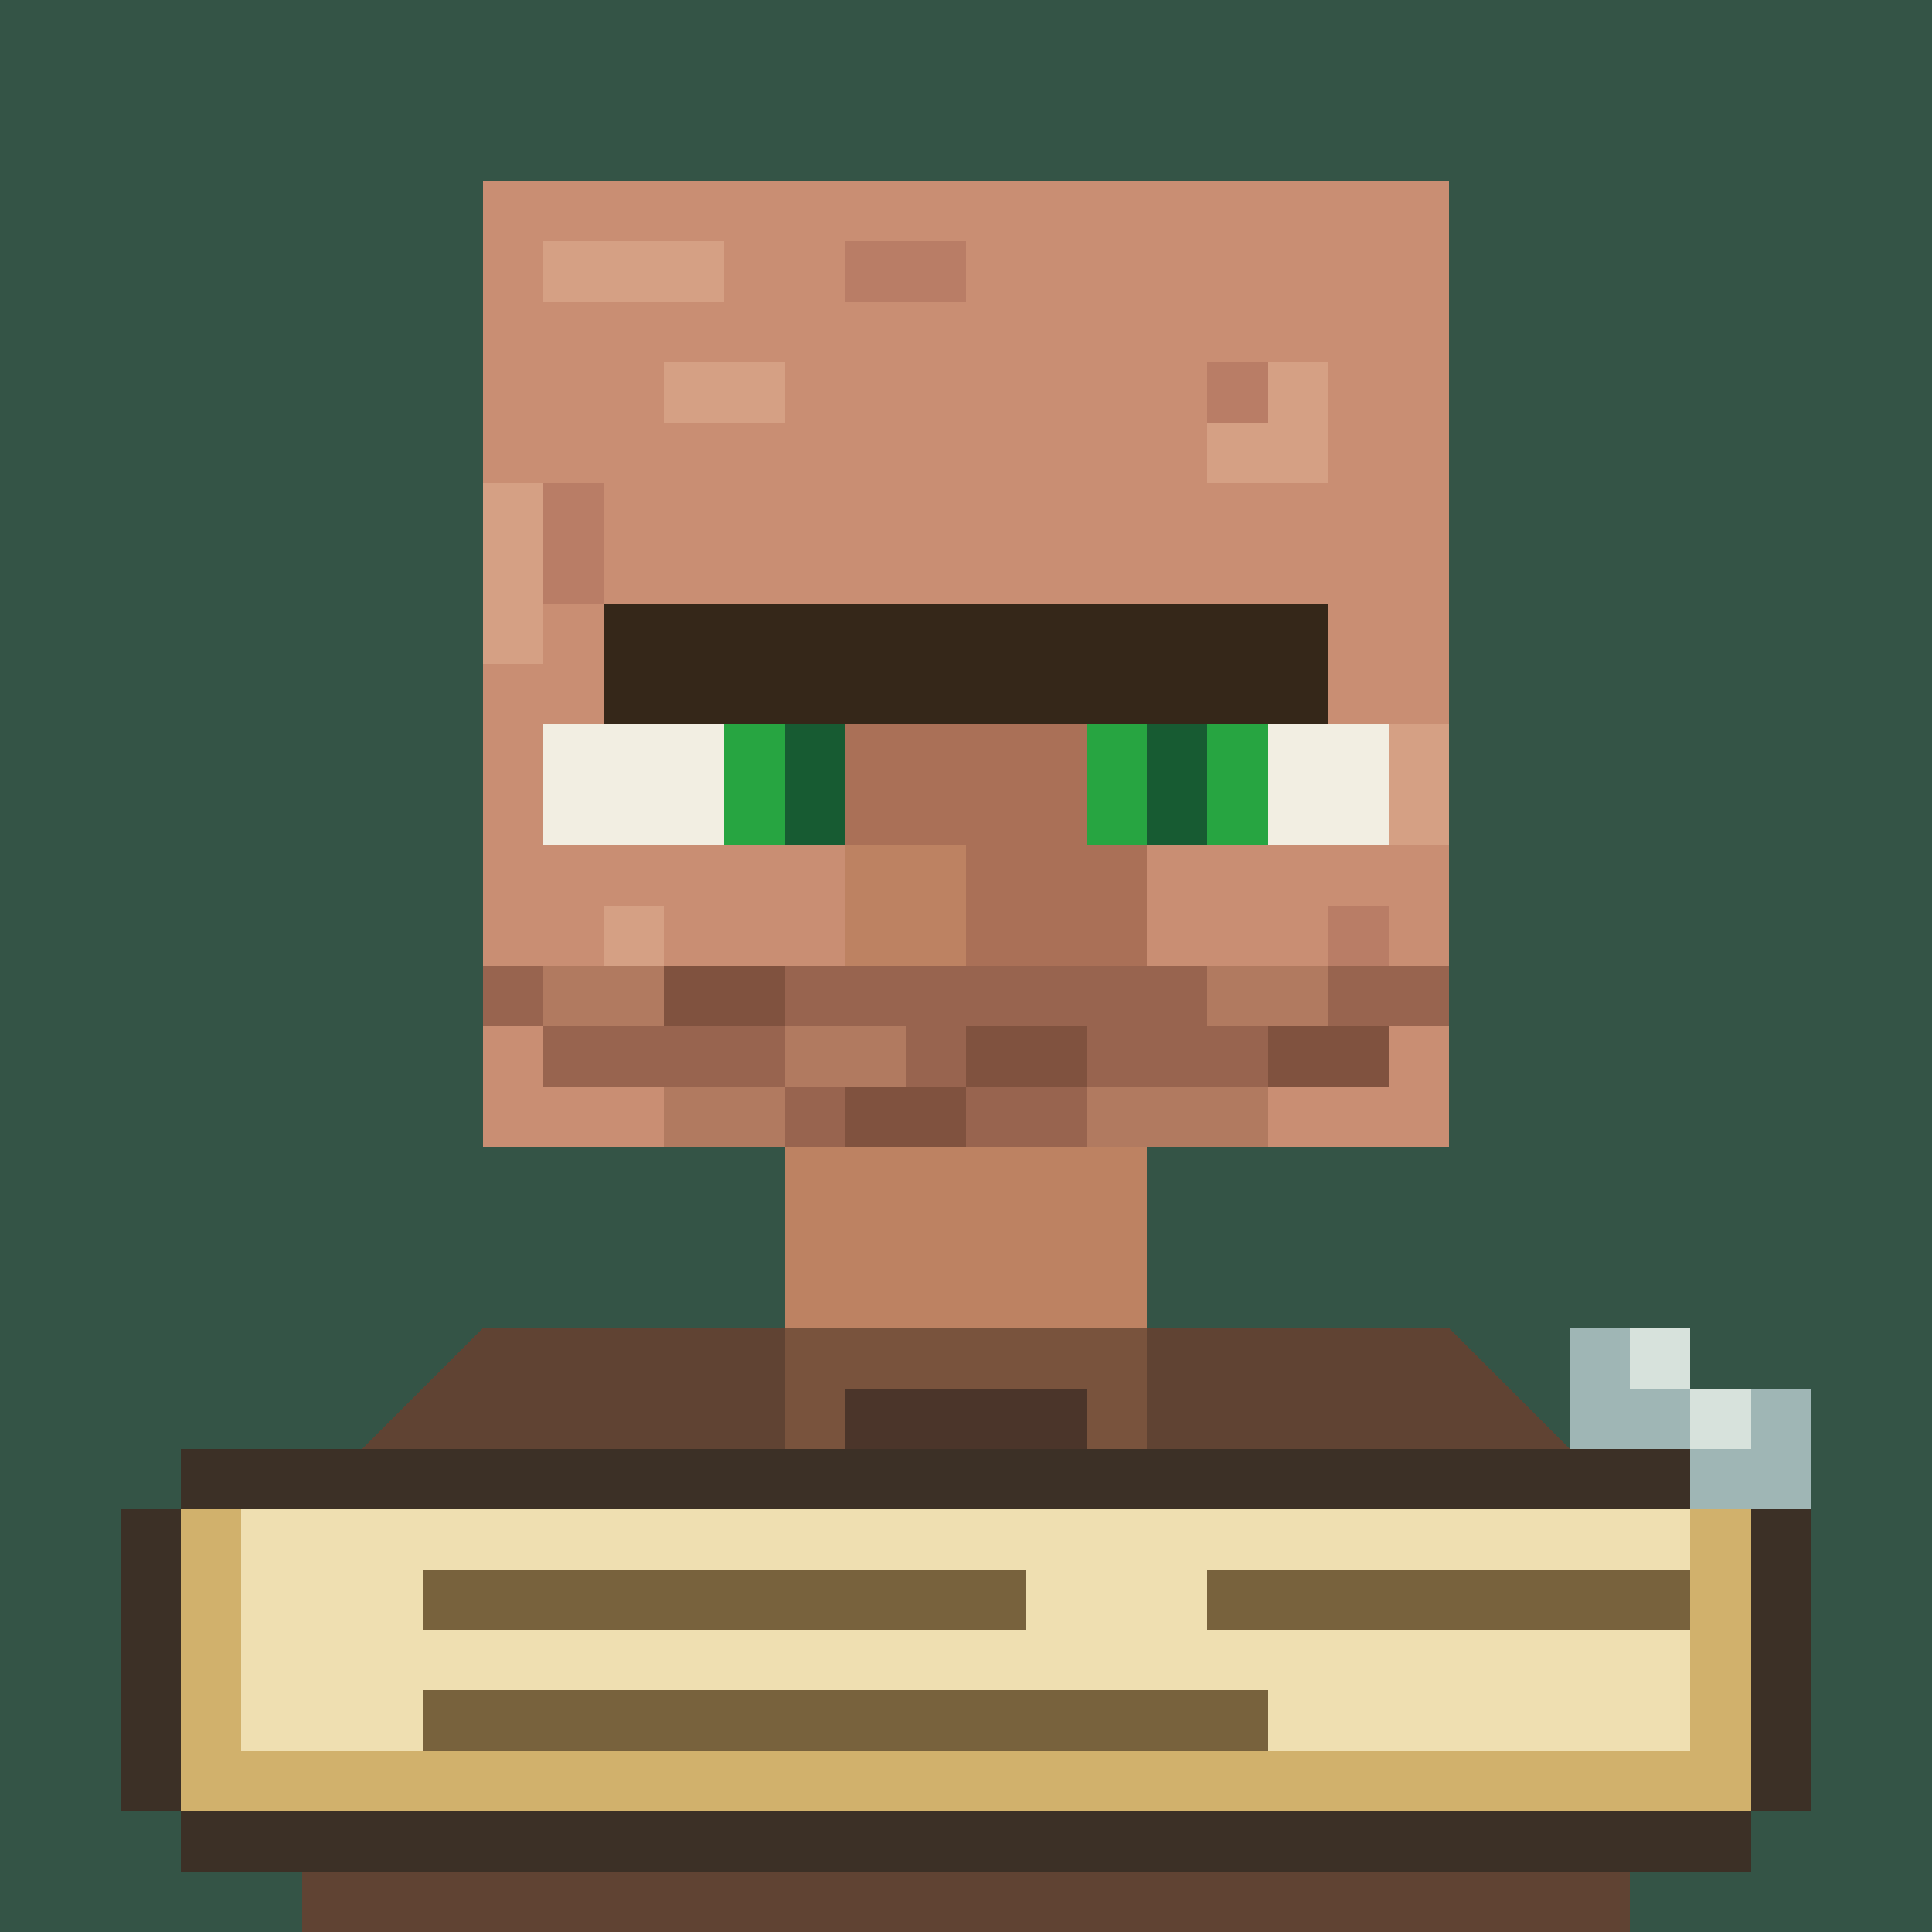
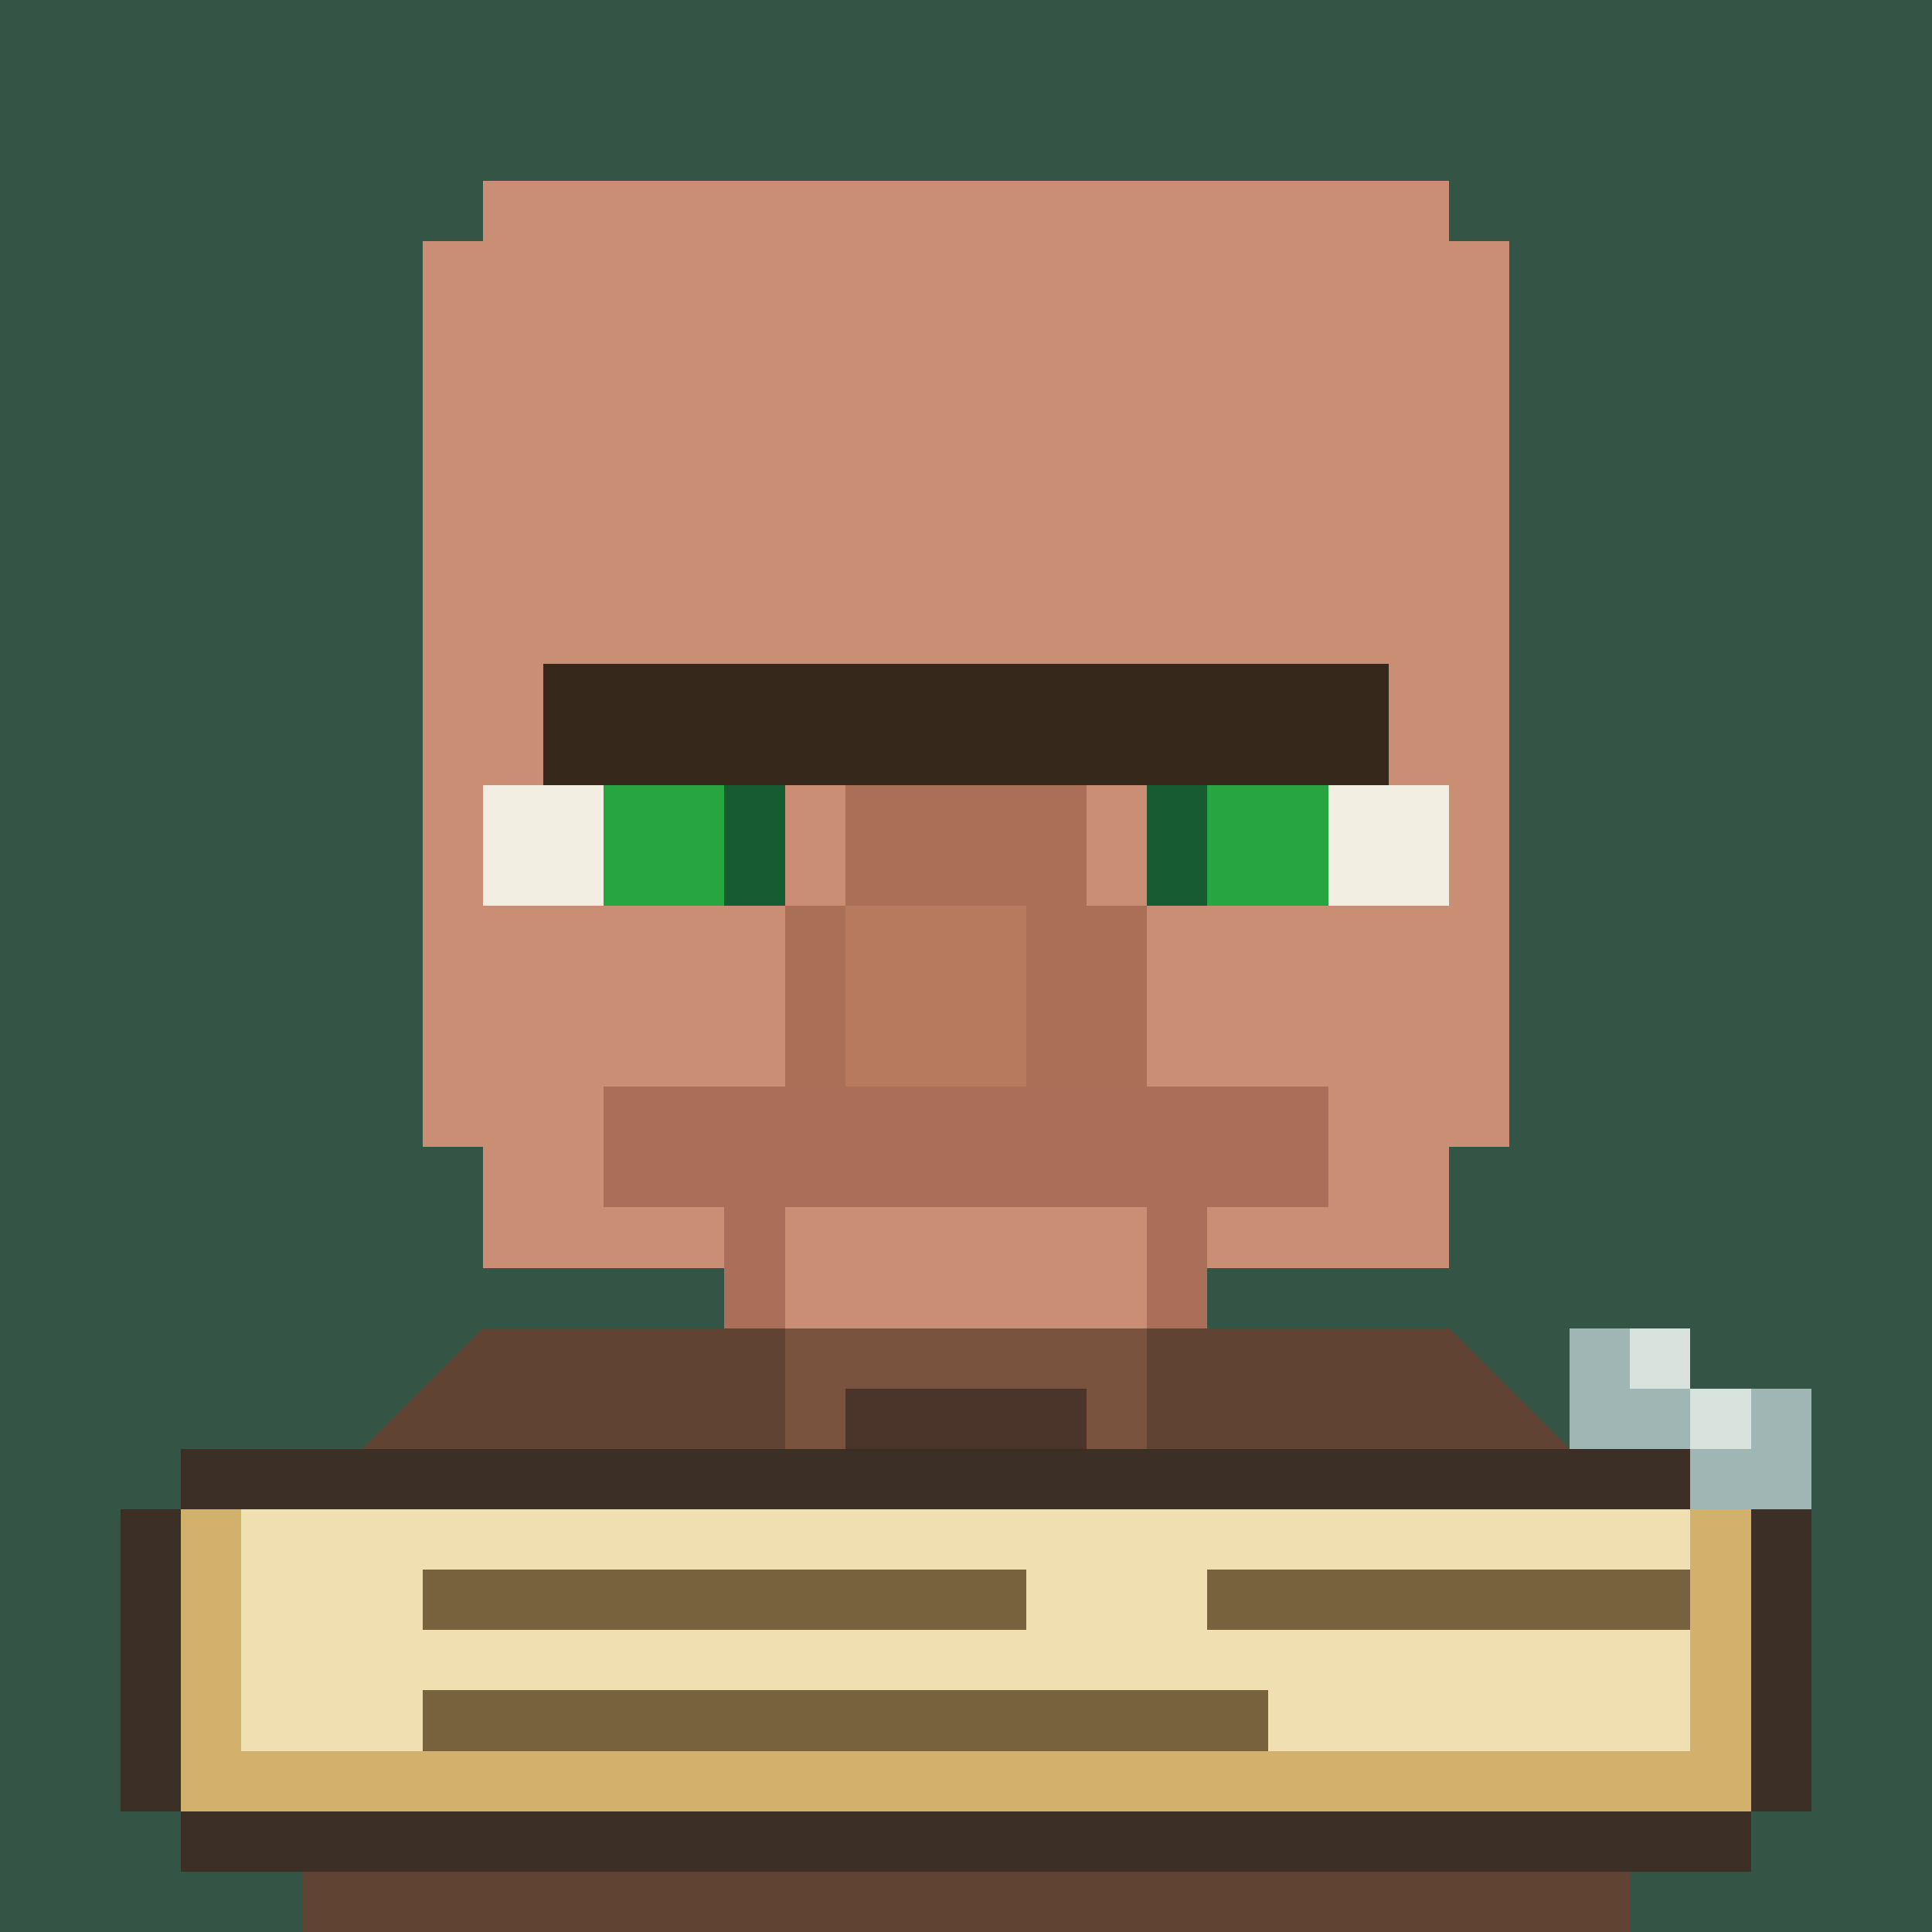
<svg xmlns="http://www.w3.org/2000/svg" width="512" height="512" viewBox="0 0 32 32" shape-rendering="crispEdges">
  <rect width="32" height="32" fill="#345446" />
-   <rect x="8" y="3" width="16" height="16" fill="#c98e73" />
-   <path fill="#d5a084" d="M9 4h3v1H9zm2 2h2v1h-2zm9 0h2v2h-2z M8 8h1v3H8zm15 4h1v2h-1z M10 15h1v1h-1z" />
-   <path fill="#b97d66" d="M14 4h2v1h-2zm6 2h1v1h-1z M9 8h1v2H9zm12 2h1v1h-1z M22 15h1v1h-1z" />
-   <path fill="#352719" d="M10 10h12v2H10z" />
-   <path fill="#f2eee2" d="M9 12h3v2H9zm11 0h3v2h-3z" />
-   <path fill="#27a541" d="M12 12h3v2h-3zm6 0h3v2h-3z" />
-   <path fill="#175b32" d="M13 12h1v2h-1zm6 0h1v2h-1z" />
-   <path fill="#aa7057" d="M14 12h4v2h1v4h-5z" />
-   <path fill="#bd8262" d="M14 14h2v3h-2z" />
-   <path fill="#98644f" d="M8 16h16v1h-1v1h-2v1H11v-1H9v-1H8z" />
-   <path fill="#b17a60" d="M9 16h2v1H9zm4 1h2v1h-2zm7-1h2v1h-2z M11 18h2v1h-2z M18 18h3v1h-3z" />
-   <path fill="#80523f" d="M11 16h2v1h-2zm5 1h2v1h-2zm-2 1h2v1h-2z M21 17h2v1h-2z" />
-   <path fill="#bd8262" d="M13 19h6v4h-6z" />
+   <path fill="#c98e73" d="M8 3h16v1h1v15h-1v2H8v-2H7V4h1z" />
+   <path fill="#352719" d="M9 11h14v2H9z" />
+   <path fill="#f2eee2" d="M8 13h2v2H8zm14 0h2v2h-2z" />
+   <path fill="#27a541" d="M10 13h3v2h-3zm9 0h3v2h-3z" />
+   <path fill="#175b32" d="M12 13h1v2h-1zm7 0h1v2h-1z" />
+   <path fill="#aa7057" d="M14 13h4v2h1v4h-6v-4h1z" />
+   <path fill="#b77a5e" d="M14 15h3v3h-3z" />
+   <path fill="#a96f58" d="M10 18h12v2h-2v2h-8v-2h-2z" />
+   <path fill="#c98e73" d="M13 20h6v3h-6z" />
  <path fill="#604333" d="M8 22h5v2h6v-2h5l3 3v7H5v-7z" />
  <path fill="#79533d" d="M13 22h6v3h-6z" />
  <path fill="#4b352a" d="M14 23h4v3h-4z" />
  <path fill="#3c3026" d="M3 24h26v1h1v5h-1v1H3v-1H2v-5h1z" />
  <path fill="#d1b16c" d="M3 25h26v5H3z" />
  <path fill="#efdfb1" d="M4 25h24v4H4z" />
  <path fill="#78623d" d="M7 26h10v1H7zm13 0h8v1h-8z M7 28h14v1H7z" />
  <path fill="#9fb6b5" d="M26 22h2v1h2v2h-2v-1h-2z" />
  <path fill="#d7e2dc" d="M27 22h1v1h1v1h-1v-1h-1z" />
</svg>
